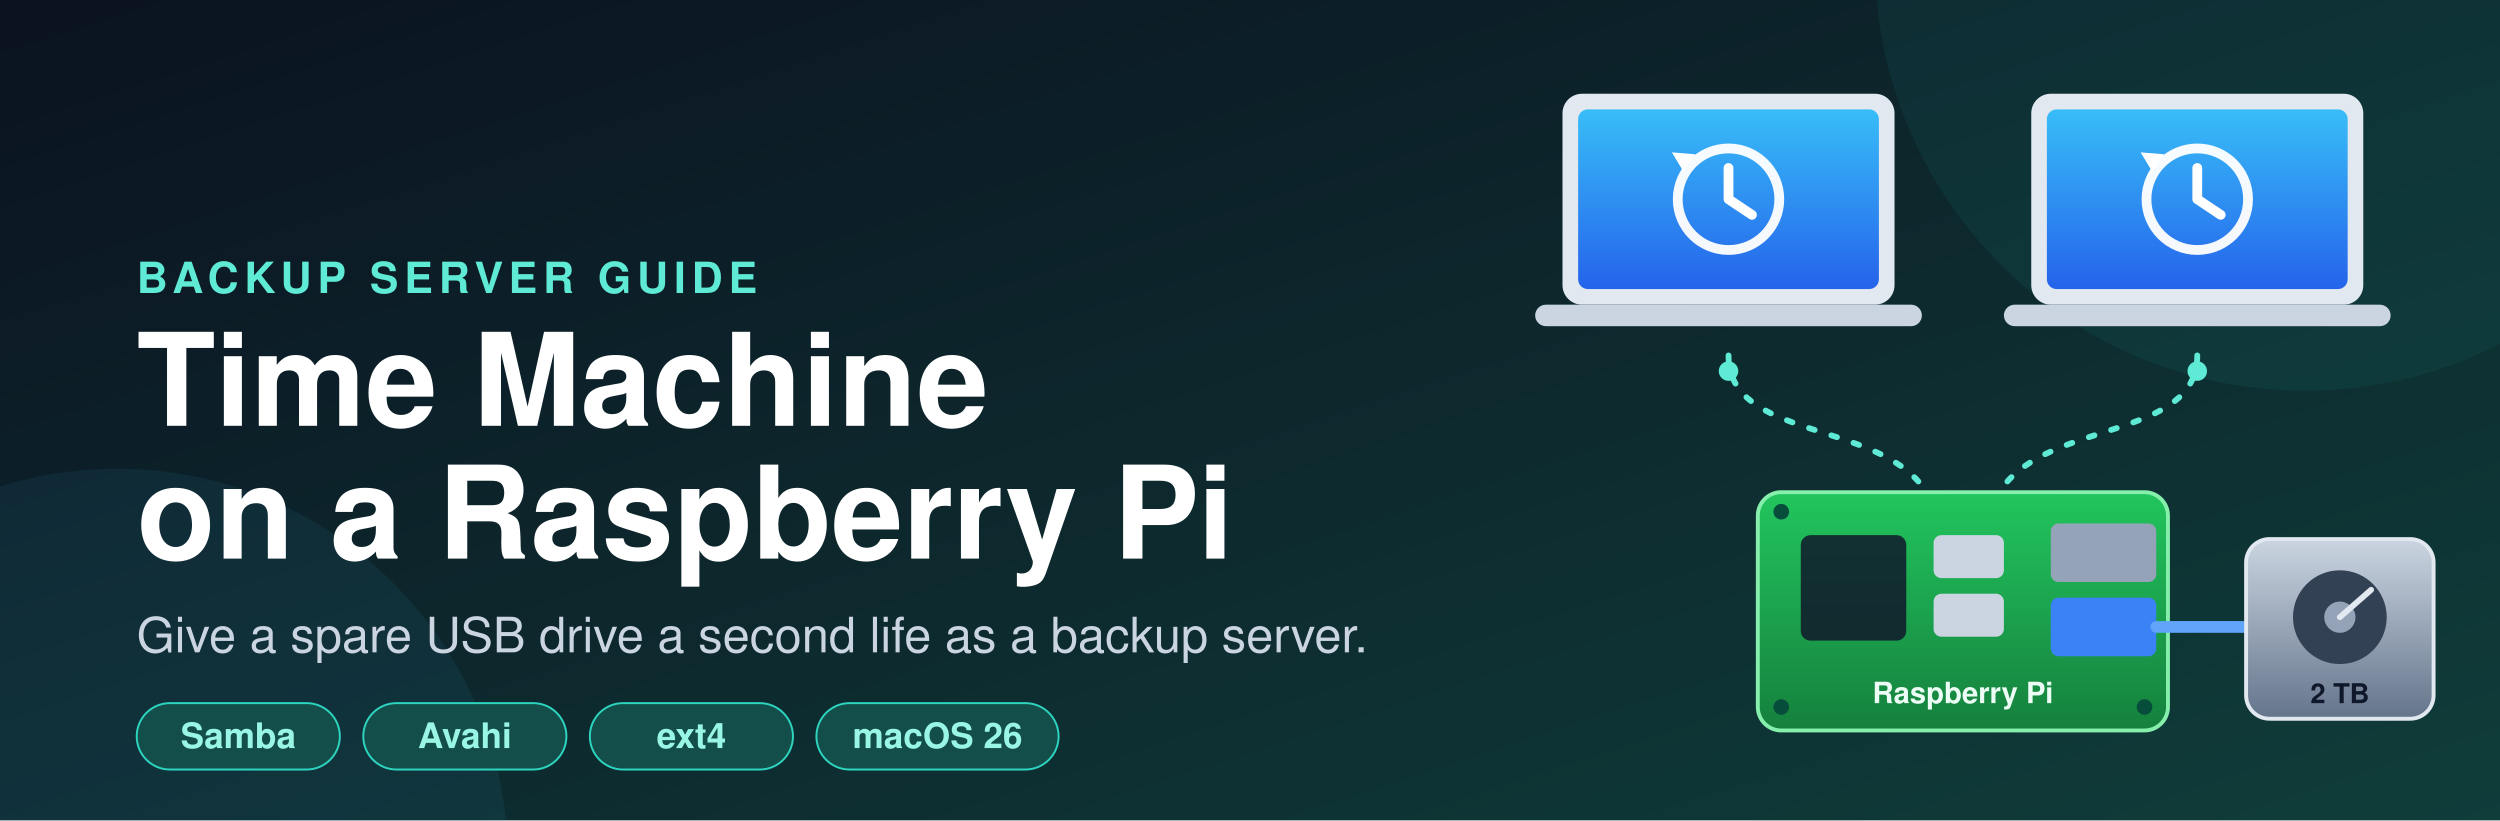
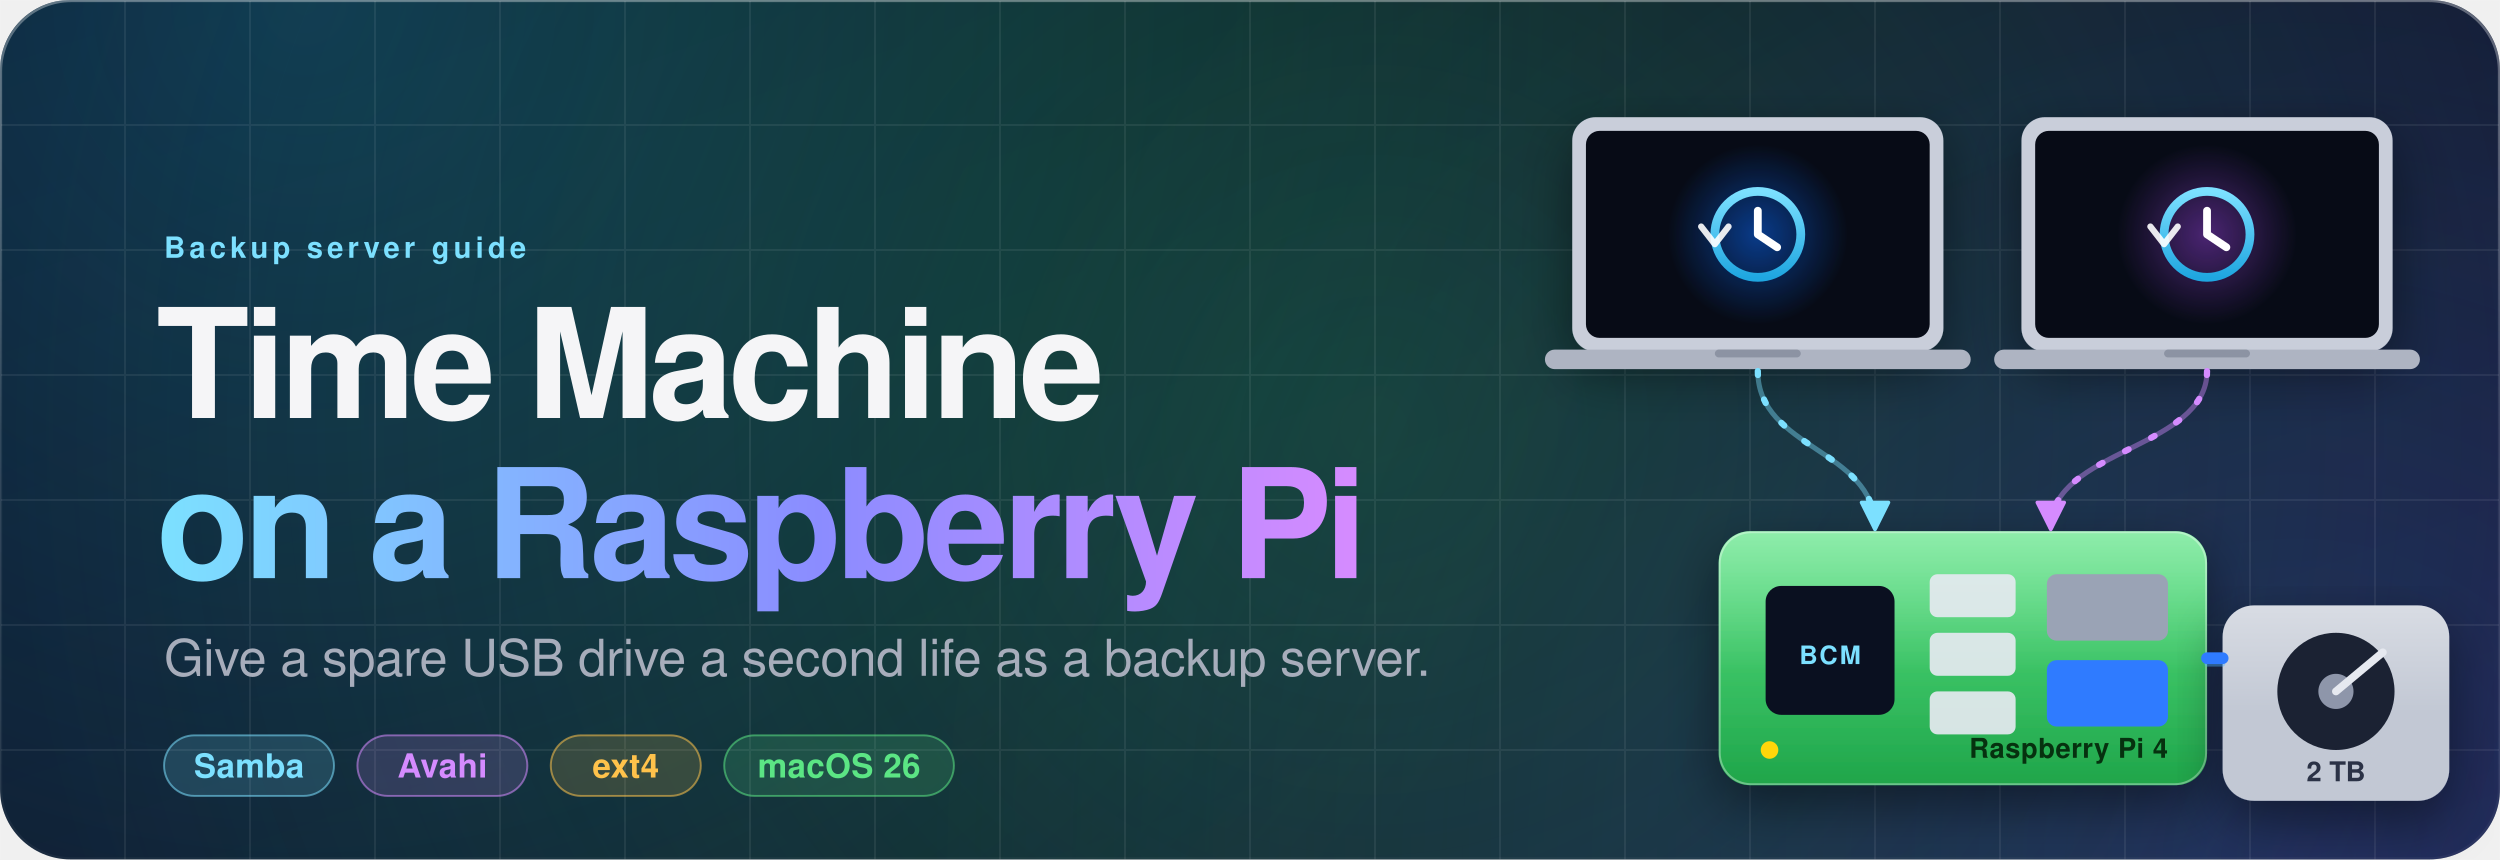
- <svg xmlns="http://www.w3.org/2000/svg" viewBox="0 0 1280 420" width="1280" height="420" role="img" aria-labelledby="t d">
+ <svg xmlns="http://www.w3.org/2000/svg" viewBox="0 0 1280 440" width="1280" height="440" role="img" aria-labelledby="ttl dsc">
  <defs>
+     <linearGradient id="g-blue" x1="0" y1="0" x2="0" y2="1">
+       <stop offset="0" stop-color="#4FB3FF" />
+       <stop offset="1" stop-color="#0A6CFF" />
+     </linearGradient>
+     <radialGradient id="r-blue" cx="0.5" cy="0.5" r="0.5">
+       <stop offset="0" stop-color="#0A6CFF" stop-opacity="0.55" />
+       <stop offset="1" stop-color="#0A6CFF" stop-opacity="0" />
+     </radialGradient>
+     <marker id="a-blue" viewBox="0 0 10 10" refX="8" refY="5" markerWidth="7" markerHeight="7" orient="auto-start-reverse">
+       <path d="M1 1.2L8.6 5 1 8.8z" fill="#4FB3FF" stroke="#4FB3FF" stroke-width="1" stroke-linejoin="round" />
+     </marker>
+     <linearGradient id="g-teal" x1="0" y1="0" x2="0" y2="1">
+       <stop offset="0" stop-color="#7CE0FF" />
+       <stop offset="1" stop-color="#1FA6E0" />
+     </linearGradient>
+     <radialGradient id="r-teal" cx="0.5" cy="0.5" r="0.5">
+       <stop offset="0" stop-color="#1FA6E0" stop-opacity="0.55" />
+       <stop offset="1" stop-color="#1FA6E0" stop-opacity="0" />
+     </radialGradient>
+     <marker id="a-teal" viewBox="0 0 10 10" refX="8" refY="5" markerWidth="7" markerHeight="7" orient="auto-start-reverse">
+       <path d="M1 1.2L8.6 5 1 8.8z" fill="#7CE0FF" stroke="#7CE0FF" stroke-width="1" stroke-linejoin="round" />
+     </marker>
+     <linearGradient id="g-green" x1="0" y1="0" x2="0" y2="1">
+       <stop offset="0" stop-color="#5BE584" />
+       <stop offset="1" stop-color="#1FA54A" />
+     </linearGradient>
+     <radialGradient id="r-green" cx="0.5" cy="0.5" r="0.5">
+       <stop offset="0" stop-color="#1FA54A" stop-opacity="0.55" />
+       <stop offset="1" stop-color="#1FA54A" stop-opacity="0" />
+     </radialGradient>
+     <marker id="a-green" viewBox="0 0 10 10" refX="8" refY="5" markerWidth="7" markerHeight="7" orient="auto-start-reverse">
+       <path d="M1 1.2L8.6 5 1 8.8z" fill="#5BE584" stroke="#5BE584" stroke-width="1" stroke-linejoin="round" />
+     </marker>
+     <linearGradient id="g-orange" x1="0" y1="0" x2="0" y2="1">
+       <stop offset="0" stop-color="#FFC24B" />
+       <stop offset="1" stop-color="#FF8A00" />
+     </linearGradient>
+     <radialGradient id="r-orange" cx="0.5" cy="0.5" r="0.5">
+       <stop offset="0" stop-color="#FF8A00" stop-opacity="0.55" />
+       <stop offset="1" stop-color="#FF8A00" stop-opacity="0" />
+     </radialGradient>
+     <marker id="a-orange" viewBox="0 0 10 10" refX="8" refY="5" markerWidth="7" markerHeight="7" orient="auto-start-reverse">
+       <path d="M1 1.2L8.6 5 1 8.8z" fill="#FFC24B" stroke="#FFC24B" stroke-width="1" stroke-linejoin="round" />
+     </marker>
+     <linearGradient id="g-red" x1="0" y1="0" x2="0" y2="1">
+       <stop offset="0" stop-color="#FF7A70" />
+       <stop offset="1" stop-color="#E0281F" />
+     </linearGradient>
+     <radialGradient id="r-red" cx="0.5" cy="0.5" r="0.5">
+       <stop offset="0" stop-color="#E0281F" stop-opacity="0.55" />
+       <stop offset="1" stop-color="#E0281F" stop-opacity="0" />
+     </radialGradient>
+     <marker id="a-red" viewBox="0 0 10 10" refX="8" refY="5" markerWidth="7" markerHeight="7" orient="auto-start-reverse">
+       <path d="M1 1.2L8.6 5 1 8.8z" fill="#FF7A70" stroke="#FF7A70" stroke-width="1" stroke-linejoin="round" />
+     </marker>
+     <linearGradient id="g-purple" x1="0" y1="0" x2="0" y2="1">
+       <stop offset="0" stop-color="#D58BFF" />
+       <stop offset="1" stop-color="#8F3FD0" />
+     </linearGradient>
+     <radialGradient id="r-purple" cx="0.5" cy="0.5" r="0.5">
+       <stop offset="0" stop-color="#8F3FD0" stop-opacity="0.55" />
+       <stop offset="1" stop-color="#8F3FD0" stop-opacity="0" />
+     </radialGradient>
+     <marker id="a-purple" viewBox="0 0 10 10" refX="8" refY="5" markerWidth="7" markerHeight="7" orient="auto-start-reverse">
+       <path d="M1 1.2L8.6 5 1 8.8z" fill="#D58BFF" stroke="#D58BFF" stroke-width="1" stroke-linejoin="round" />
+     </marker>
+     <linearGradient id="g-pink" x1="0" y1="0" x2="0" y2="1">
+       <stop offset="0" stop-color="#FF8FB8" />
+       <stop offset="1" stop-color="#E03A7C" />
+     </linearGradient>
+     <radialGradient id="r-pink" cx="0.5" cy="0.5" r="0.5">
+       <stop offset="0" stop-color="#E03A7C" stop-opacity="0.55" />
+       <stop offset="1" stop-color="#E03A7C" stop-opacity="0" />
+     </radialGradient>
+     <marker id="a-pink" viewBox="0 0 10 10" refX="8" refY="5" markerWidth="7" markerHeight="7" orient="auto-start-reverse">
+       <path d="M1 1.2L8.6 5 1 8.8z" fill="#FF8FB8" stroke="#FF8FB8" stroke-width="1" stroke-linejoin="round" />
+     </marker>
+     <linearGradient id="g-gray" x1="0" y1="0" x2="0" y2="1">
+       <stop offset="0" stop-color="#A9ADB8" />
+       <stop offset="1" stop-color="#5F6572" />
+     </linearGradient>
+     <radialGradient id="r-gray" cx="0.5" cy="0.5" r="0.5">
+       <stop offset="0" stop-color="#5F6572" stop-opacity="0.55" />
+       <stop offset="1" stop-color="#5F6572" stop-opacity="0" />
+     </radialGradient>
+     <marker id="a-gray" viewBox="0 0 10 10" refX="8" refY="5" markerWidth="7" markerHeight="7" orient="auto-start-reverse">
+       <path d="M1 1.2L8.6 5 1 8.8z" fill="#A9ADB8" stroke="#A9ADB8" stroke-width="1" stroke-linejoin="round" />
+     </marker>
+     <linearGradient id="g-indigo" x1="0" y1="0" x2="0" y2="1">
+       <stop offset="0" stop-color="#8B8CFF" />
+       <stop offset="1" stop-color="#4B4DE0" />
+     </linearGradient>
+     <radialGradient id="r-indigo" cx="0.5" cy="0.5" r="0.5">
+       <stop offset="0" stop-color="#4B4DE0" stop-opacity="0.55" />
+       <stop offset="1" stop-color="#4B4DE0" stop-opacity="0" />
+     </radialGradient>
+     <marker id="a-indigo" viewBox="0 0 10 10" refX="8" refY="5" markerWidth="7" markerHeight="7" orient="auto-start-reverse">
+       <path d="M1 1.2L8.6 5 1 8.8z" fill="#8B8CFF" stroke="#8B8CFF" stroke-width="1" stroke-linejoin="round" />
+     </marker>
    <linearGradient id="bg" x1="0" y1="0" x2="1" y2="1">
-       <stop offset="0" stop-color="#0b1220" />
-       <stop offset="1" stop-color="#0f3d3a" />
-     </linearGradient>
-     <linearGradient id="screen" x1="0" y1="0" x2="0" y2="1">
-       <stop offset="0" stop-color="#38bdf8" />
-       <stop offset="1" stop-color="#2563eb" />
-     </linearGradient>
-     <linearGradient id="board" x1="0" y1="0" x2="0" y2="1">
-       <stop offset="0" stop-color="#22c55e" />
-       <stop offset="1" stop-color="#15803d" />
-     </linearGradient>
-     <linearGradient id="disk" x1="0" y1="0" x2="0" y2="1">
-       <stop offset="0" stop-color="#cbd5e1" />
-       <stop offset="1" stop-color="#64748b" />
-     </linearGradient>
-     <g id="mac">
-       <rect x="0" y="0" width="170" height="108" rx="10" fill="#e2e8f0" />
-       <rect x="8" y="8" width="154" height="92" rx="5" fill="url(#screen)" />
-       <circle cx="85" cy="54" r="26" fill="none" stroke="#ffffff" stroke-width="5" opacity="0.95" />
-       <path d="M85 38 V54 L97 62" fill="none" stroke="#ffffff" stroke-width="5" stroke-linecap="round" stroke-linejoin="round" />
-       <path d="M62 40 L56 30 L68 31 Z" fill="#ffffff" />
-       <rect x="-14" y="108" width="198" height="11" rx="5.5" fill="#cbd5e1" />
+       <stop offset="0" stop-color="#0A0E1B" />
+       <stop offset="1" stop-color="#131A30" />
+     </linearGradient>
+     <linearGradient id="glass" x1="0" y1="0" x2="0" y2="1">
+       <stop offset="0" stop-color="#FFFFFF" stop-opacity="0.11" />
+       <stop offset="1" stop-color="#FFFFFF" stop-opacity="0.045" />
+     </linearGradient>
+     <linearGradient id="edge" x1="0" y1="0" x2="0" y2="1">
+       <stop offset="0" stop-color="#FFFFFF" stop-opacity="0.34" />
+       <stop offset="0.5" stop-color="#FFFFFF" stop-opacity="0.08" />
+       <stop offset="1" stop-color="#FFFFFF" stop-opacity="0.04" />
+     </linearGradient>
+     <linearGradient id="tilehl" x1="0" y1="0" x2="0" y2="1">
+       <stop offset="0" stop-color="#FFFFFF" stop-opacity="0.45" />
+       <stop offset="0.55" stop-color="#FFFFFF" stop-opacity="0" />
+     </linearGradient>
+     <filter id="shadow" x="-20%" y="-20%" width="140%" height="150%">
+       <feDropShadow dx="0" dy="10" stdDeviation="14" flood-color="#000" flood-opacity="0.45" />
+     </filter>
+     <filter id="tileshadow" x="-30%" y="-30%" width="160%" height="170%">
+       <feDropShadow dx="0" dy="4" stdDeviation="5" flood-color="#000" flood-opacity="0.4" />
+     </filter>
+     <filter id="blur8">
+       <feGaussianBlur stdDeviation="8" />
+     </filter>
+     <clipPath id="panel">
+       <rect width="1280" height="440" rx="36" />
+     </clipPath>
+     <style>
+     text { font-family: -apple-system,BlinkMacSystemFont,'SF Pro Display','SF Pro Text','Segoe UI',Helvetica,Arial,sans-serif; }
+     .t  { font-size: 25px; font-weight: 650; fill: #F5F5F7; letter-spacing: -0.012em; }
+     .tl { font-size: 21px; font-weight: 650; fill: #F5F5F7; letter-spacing: -0.008em; }
+     .s  { font-size: 18px; font-weight: 450; fill: #A7ADBB; letter-spacing: 0.002em; }
+     .eyebrow { font-size: 15px; font-weight: 650; letter-spacing: 0.14em; text-transform: uppercase; }
+     .h1 { font-size: 40px; font-weight: 720; fill: #F5F5F7; letter-spacing: -0.028em; }
+     .big { font-size: 46px; font-weight: 720; fill: #F5F5F7; letter-spacing: -0.03em; }
+     .m  { font-family: ui-monospace,'SF Mono',SFMono-Regular,Menlo,Consolas,monospace; font-size: 17px; font-weight: 500; fill: #A7ADBB; }
+     .flow { stroke-dasharray: 2 13; stroke-linecap: round; animation: flow 1.3s linear infinite; }
+     .flowr { stroke-dasharray: 2 13; stroke-linecap: round; animation: flowr 1.3s linear infinite; }
+     .pulse { animation: pulse 2.8s ease-in-out infinite; transform-box: fill-box; transform-origin: center; }
+     .float { animation: float 6s ease-in-out infinite; }
+     @keyframes flow { to { stroke-dashoffset: -15; } }
+     @keyframes flowr { to { stroke-dashoffset: 15; } }
+     @keyframes pulse { 0%,100% { opacity: 0.55; } 50% { opacity: 1; } }
+     @keyframes float { 0%,100% { transform: translateY(0); } 50% { transform: translateY(-4px); } }
+     @media (prefers-reduced-motion: reduce) { .flow,.flowr,.pulse,.float { animation: none; } }
+ </style>
+   </defs>
+   <g clip-path="url(#panel)">
+     <rect width="1280" height="440" fill="url(#bg)" />
+     <circle cx="154" cy="0" r="704" fill="url(#r-teal)" opacity="0.5" />
+     <circle cx="1178" cy="440" r="704" fill="url(#r-indigo)" opacity="0.5" />
+     <circle cx="704" cy="220" r="704" fill="url(#r-green)" opacity="0.5" />
+     <g opacity="0.5">
+       <rect width="1280" height="440" fill="none" />
    </g>
+   </g>
+   <g opacity="0.07" stroke="#fff" stroke-width="1">
+     <path d="M0 0V440" />
+     <path d="M64 0V440" />
+     <path d="M128 0V440" />
+     <path d="M192 0V440" />
+     <path d="M256 0V440" />
+     <path d="M320 0V440" />
+     <path d="M384 0V440" />
+     <path d="M448 0V440" />
+     <path d="M512 0V440" />
+     <path d="M576 0V440" />
+     <path d="M640 0V440" />
+     <path d="M704 0V440" />
+     <path d="M768 0V440" />
+     <path d="M832 0V440" />
+     <path d="M896 0V440" />
+     <path d="M960 0V440" />
+     <path d="M1024 0V440" />
+     <path d="M1088 0V440" />
+     <path d="M1152 0V440" />
+     <path d="M1216 0V440" />
+     <path d="M1280 0V440" />
+     <path d="M0 0H1280" />
+     <path d="M0 64H1280" />
+     <path d="M0 128H1280" />
+     <path d="M0 192H1280" />
+     <path d="M0 256H1280" />
+     <path d="M0 320H1280" />
+     <path d="M0 384H1280" />
+   </g>
+   <text x="84" y="132" class="eyebrow" text-anchor="start" fill="#7CE0FF">Backup server guide</text>
+   <text x="80" y="214" style="font-size:78px;font-weight:760;letter-spacing:-0.035em" fill="#F5F5F7">Time Machine</text>
+   <text x="80" y="296" style="font-size:78px;font-weight:760;letter-spacing:-0.035em" fill="url(#ttlgrad)">on a Raspberry Pi</text>
+   <defs>
+     <linearGradient id="ttlgrad" x1="0" y1="0" x2="1" y2="0">
+       <stop offset="0" stop-color="#7CE0FF" />
+       <stop offset="0.55" stop-color="#8B8CFF" />
+       <stop offset="1" stop-color="#D58BFF" />
+     </linearGradient>
  </defs>
-   <rect width="1280" height="420" fill="url(#bg)" />
-   <circle cx="1180" cy="-20" r="220" fill="#14b8a6" opacity="0.08" />
-   <circle cx="60" cy="440" r="200" fill="#38bdf8" opacity="0.07" />
-   <text x="70" y="150" fill="#5eead4" font-family="-apple-system, 'Segoe UI', Helvetica, Arial, sans-serif" font-size="22" font-weight="600" letter-spacing="3">BACKUP SERVER GUIDE</text>
-   <text x="70" y="218" fill="#ffffff" font-family="-apple-system, 'Segoe UI', Helvetica, Arial, sans-serif" font-size="66" font-weight="800">Time Machine</text>
-   <text x="70" y="286" fill="#ffffff" font-family="-apple-system, 'Segoe UI', Helvetica, Arial, sans-serif" font-size="66" font-weight="800">on a Raspberry Pi</text>
-   <text x="70" y="334" fill="#cbd5e1" font-family="-apple-system, 'Segoe UI', Helvetica, Arial, sans-serif" font-size="25">Give a spare USB drive a second life as a backup server.</text>
-   <g font-family="-apple-system, 'Segoe UI', Helvetica, Arial, sans-serif" font-size="18" font-weight="600">
-     <rect x="70" y="360" width="104" height="34" rx="17" fill="#134e4a" stroke="#2dd4bf" />
-     <text x="122" y="383" fill="#99f6e4" text-anchor="middle">Samba</text>
-     <rect x="186" y="360" width="104" height="34" rx="17" fill="#134e4a" stroke="#2dd4bf" />
-     <text x="238" y="383" fill="#99f6e4" text-anchor="middle">Avahi</text>
-     <rect x="302" y="360" width="104" height="34" rx="17" fill="#134e4a" stroke="#2dd4bf" />
-     <text x="354" y="383" fill="#99f6e4" text-anchor="middle">ext4</text>
-     <rect x="418" y="360" width="124" height="34" rx="17" fill="#134e4a" stroke="#2dd4bf" />
-     <text x="480" y="383" fill="#99f6e4" text-anchor="middle">macOS 26</text>
-   </g>
-   <use href="#mac" x="800" y="48" />
-   <use href="#mac" x="1040" y="48" />
-   <g fill="none" stroke="#5eead4" stroke-width="3" stroke-dasharray="3 9" stroke-linecap="round">
-     <path d="M885 182 C885 225 960 215 985 250" />
-     <path d="M1125 182 C1125 225 1050 215 1025 250" />
-   </g>
-   <g fill="#5eead4">
-     <circle cx="885" cy="190" r="5" />
-     <circle cx="1125" cy="190" r="5" />
-   </g>
-   <g>
-     <rect x="900" y="252" width="210" height="122" rx="12" fill="url(#board)" stroke="#86efac" stroke-width="2" />
-     <rect x="922" y="274" width="54" height="54" rx="5" fill="#0f172a" opacity="0.85" />
-     <rect x="990" y="274" width="36" height="22" rx="4" fill="#cbd5e1" />
-     <rect x="990" y="304" width="36" height="22" rx="4" fill="#cbd5e1" />
-     <rect x="1050" y="268" width="54" height="30" rx="4" fill="#94a3b8" />
-     <rect x="1050" y="306" width="54" height="30" rx="4" fill="#3b82f6" />
-     <circle cx="912" cy="262" r="4" fill="#064e3b" />
-     <circle cx="1098" cy="362" r="4" fill="#064e3b" />
-     <circle cx="912" cy="362" r="4" fill="#064e3b" />
-     <text x="1005" y="360" fill="#ecfdf5" font-family="-apple-system, 'Segoe UI', Helvetica, Arial, sans-serif" font-size="15" font-weight="700" text-anchor="middle">Raspberry Pi</text>
-   </g>
-   <path d="M1104 321 H1150" stroke="#60a5fa" stroke-width="6" stroke-linecap="round" />
-   <g>
-     <rect x="1150" y="276" width="96" height="92" rx="12" fill="url(#disk)" stroke="#e2e8f0" stroke-width="2" />
-     <circle cx="1198" cy="316" r="24" fill="#334155" />
-     <circle cx="1198" cy="316" r="8" fill="#94a3b8" />
-     <path d="M1198 316 L1214 302" stroke="#e2e8f0" stroke-width="3" stroke-linecap="round" />
-     <text x="1198" y="360" fill="#0f172a" font-family="-apple-system, 'Segoe UI', Helvetica, Arial, sans-serif" font-size="14" font-weight="800" text-anchor="middle">2 TB</text>
-   </g>
+   <text x="84" y="346" style="font-size:26px;font-weight:450;letter-spacing:-0.005em" fill="#A7ADBB">Give a spare USB drive a second life as a backup server.</text>
+   <rect x="84.0" y="376.5" width="87.0" height="31" rx="15.5" fill="#7CE0FF" fill-opacity="0.16" stroke="#7CE0FF" stroke-opacity="0.55" />
+   <text x="127.5" y="398.1" text-anchor="middle" style="font-size:17px;font-weight:650;letter-spacing:0.01em" fill="#7CE0FF">Samba</text>
+   <rect x="183.0" y="376.5" width="87.0" height="31" rx="15.5" fill="#D58BFF" fill-opacity="0.16" stroke="#D58BFF" stroke-opacity="0.55" />
+   <text x="226.5" y="398.1" text-anchor="middle" style="font-size:17px;font-weight:650;letter-spacing:0.01em" fill="#D58BFF">Avahi</text>
+   <rect x="282.0" y="376.5" width="76.8" height="31" rx="15.5" fill="#FFC24B" fill-opacity="0.16" stroke="#FFC24B" stroke-opacity="0.55" />
+   <text x="320.4" y="398.1" text-anchor="middle" style="font-size:17px;font-weight:650;letter-spacing:0.01em" fill="#FFC24B">ext4</text>
+   <rect x="370.8" y="376.5" width="117.6" height="31" rx="15.5" fill="#5BE584" fill-opacity="0.16" stroke="#5BE584" stroke-opacity="0.55" />
+   <text x="429.6" y="398.1" text-anchor="middle" style="font-size:17px;font-weight:650;letter-spacing:0.01em" fill="#5BE584">macOS 26</text>
+   <g filter="url(#shadow)">
+     <rect x="805.0" y="60.0" width="190.0" height="120.0" rx="12.0" fill="#C9CEDA" />
+   </g>
+   <rect x="812.0" y="67.0" width="176.0" height="106.0" rx="7.0" fill="#070B16" />
+   <circle cx="900" cy="120" r="46.0" fill="url(#r-blue)" opacity="0.9" />
+   <circle cx="900" cy="120" r="22.0" fill="none" stroke="url(#g-teal)" stroke-width="4.5" />
+   <path d="M900 107.9 V120.0 L909.9 126.6" fill="none" stroke="#fff" stroke-width="4.0" stroke-linecap="round" stroke-linejoin="round" />
+   <path d="M871.0 116.0 l7.0 9.0 l7.0 -9.0" fill="none" stroke="#fff" stroke-width="3.2" stroke-linecap="round" stroke-linejoin="round" opacity="0.9" />
+   <rect x="791.0" y="179.0" width="218.0" height="10.0" rx="5.0" fill="#AEB4C2" />
+   <rect x="878.0" y="179.0" width="44.0" height="4.0" rx="2.0" fill="#8C93A3" />
+   <g filter="url(#shadow)">
+     <rect x="1035.0" y="60.0" width="190.0" height="120.0" rx="12.0" fill="#C9CEDA" />
+   </g>
+   <rect x="1042.0" y="67.0" width="176.0" height="106.0" rx="7.0" fill="#070B16" />
+   <circle cx="1130" cy="120" r="46.0" fill="url(#r-purple)" opacity="0.9" />
+   <circle cx="1130" cy="120" r="22.0" fill="none" stroke="url(#g-teal)" stroke-width="4.5" />
+   <path d="M1130 107.9 V120.0 L1139.9 126.6" fill="none" stroke="#fff" stroke-width="4.0" stroke-linecap="round" stroke-linejoin="round" />
+   <path d="M1101.0 116.0 l7.0 9.0 l7.0 -9.0" fill="none" stroke="#fff" stroke-width="3.2" stroke-linecap="round" stroke-linejoin="round" opacity="0.9" />
+   <rect x="1021.0" y="179.0" width="218.0" height="10.0" rx="5.0" fill="#AEB4C2" />
+   <rect x="1108.0" y="179.0" width="44.0" height="4.0" rx="2.0" fill="#8C93A3" />
+   <g filter="url(#shadow)">
+     <rect x="880" y="272" width="250" height="130" rx="16" fill="url(#g-green)" />
+   </g>
+   <rect x="880" y="272" width="250" height="130" rx="16" fill="url(#tilehl)" opacity="0.7" />
+   <rect x="880.5" y="272.5" width="249" height="129" rx="16" fill="none" stroke="#fff" stroke-opacity="0.35" />
+   <rect x="904" y="300" width="66" height="66" rx="8" fill="#0A1020" />
+   <text x="937" y="340" text-anchor="middle" style="font-size:13px;font-weight:700;letter-spacing:0.08em" fill="#7CE0FF">BCM</text>
+   <rect x="988" y="294" width="44" height="22" rx="4" fill="#E5E9F0" opacity="0.92" />
+   <rect x="988" y="324" width="44" height="22" rx="4" fill="#E5E9F0" opacity="0.92" />
+   <rect x="988" y="354" width="44" height="22" rx="4" fill="#E5E9F0" opacity="0.92" />
+   <rect x="1048" y="294" width="62" height="34" rx="5" fill="#9AA3B5" />
+   <rect x="1048" y="338" width="62" height="34" rx="5" fill="#2F7BFF" />
+   <circle class="pulse" cx="906" cy="384" r="4.5" fill="#FFD60A" />
+   <text x="1110" y="388" text-anchor="end" style="font-size:14px;font-weight:700;letter-spacing:0.02em" fill="#06310F">Raspberry Pi 4</text>
+   <g filter="url(#shadow)">
+     <rect x="1138" y="310" width="116" height="100" rx="16" fill="#C2C8D4" />
+   </g>
+   <rect x="1138" y="310" width="116" height="100" rx="16" fill="url(#tilehl)" opacity="0.8" />
+   <circle cx="1196" cy="354" r="30" fill="#1B2233" />
+   <circle cx="1196" cy="354" r="9" fill="#8E96AA" />
+   <path d="M1196 354 L1220 334" stroke="#E6E9F0" stroke-width="4" stroke-linecap="round" />
+   <text x="1196" y="400" text-anchor="middle" style="font-size:14px;font-weight:800" fill="#2B3246">2 TB</text>
+   <path d="M900,190 C900,230.0 960,230.0 960,270" fill="none" stroke="#7CE0FF" stroke-opacity="0.42" stroke-width="2.6" stroke-linecap="round" marker-end="url(#a-teal)" />
+   <path d="M900,190 C900,230.0 960,230.0 960,270" fill="none" stroke="#7CE0FF" stroke-width="3.2" class="flow" />
+   <path d="M1130,190 C1130,230.0 1050,230.0 1050,270" fill="none" stroke="#D58BFF" stroke-opacity="0.42" stroke-width="2.6" stroke-linecap="round" marker-end="url(#a-purple)" />
+   <path d="M1130,190 C1130,230.0 1050,230.0 1050,270" fill="none" stroke="#D58BFF" stroke-width="3.2" class="flow" />
+   <path d="M1130,340 L1138,340" fill="none" stroke="#4FB3FF" stroke-opacity="0.42" stroke-width="2.6" stroke-linecap="round" />
+   <path d="M1130 337 H1138" stroke="#2F7BFF" stroke-width="6" stroke-linecap="round" />
+   <rect x="0.5" y="0.5" width="1279" height="439" rx="36" fill="none" stroke="url(#edge)" stroke-width="1.2" />
</svg>
